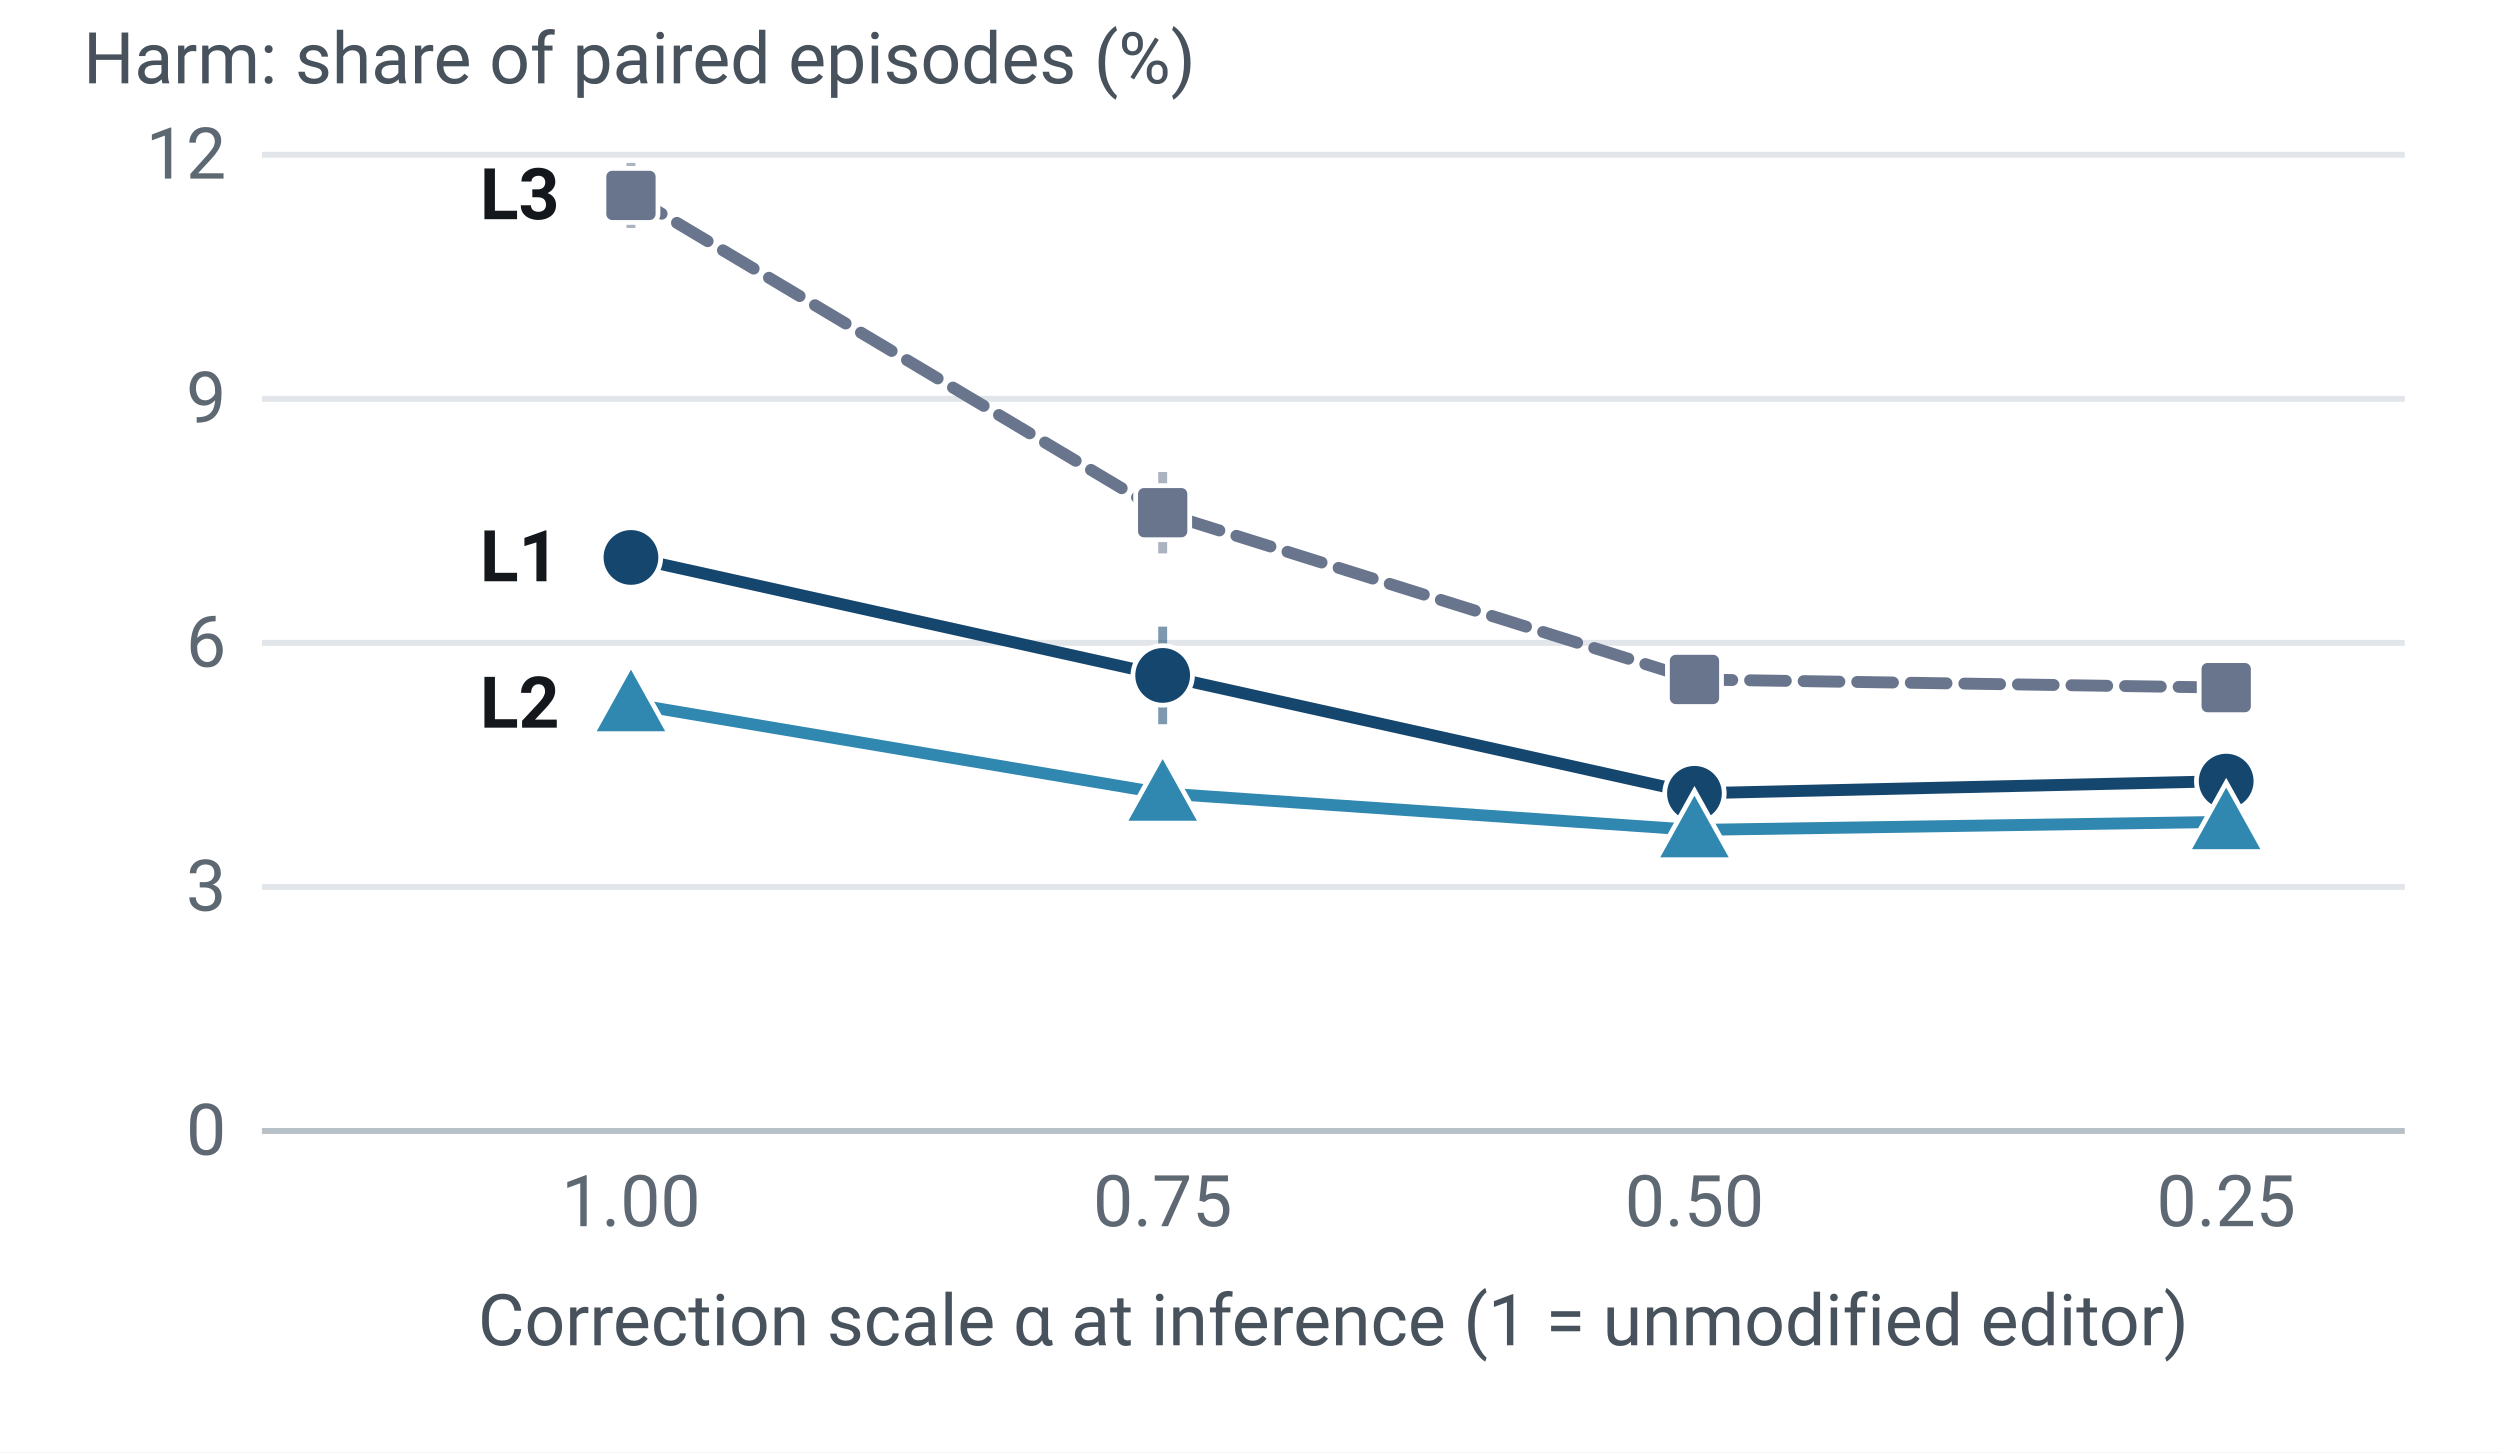
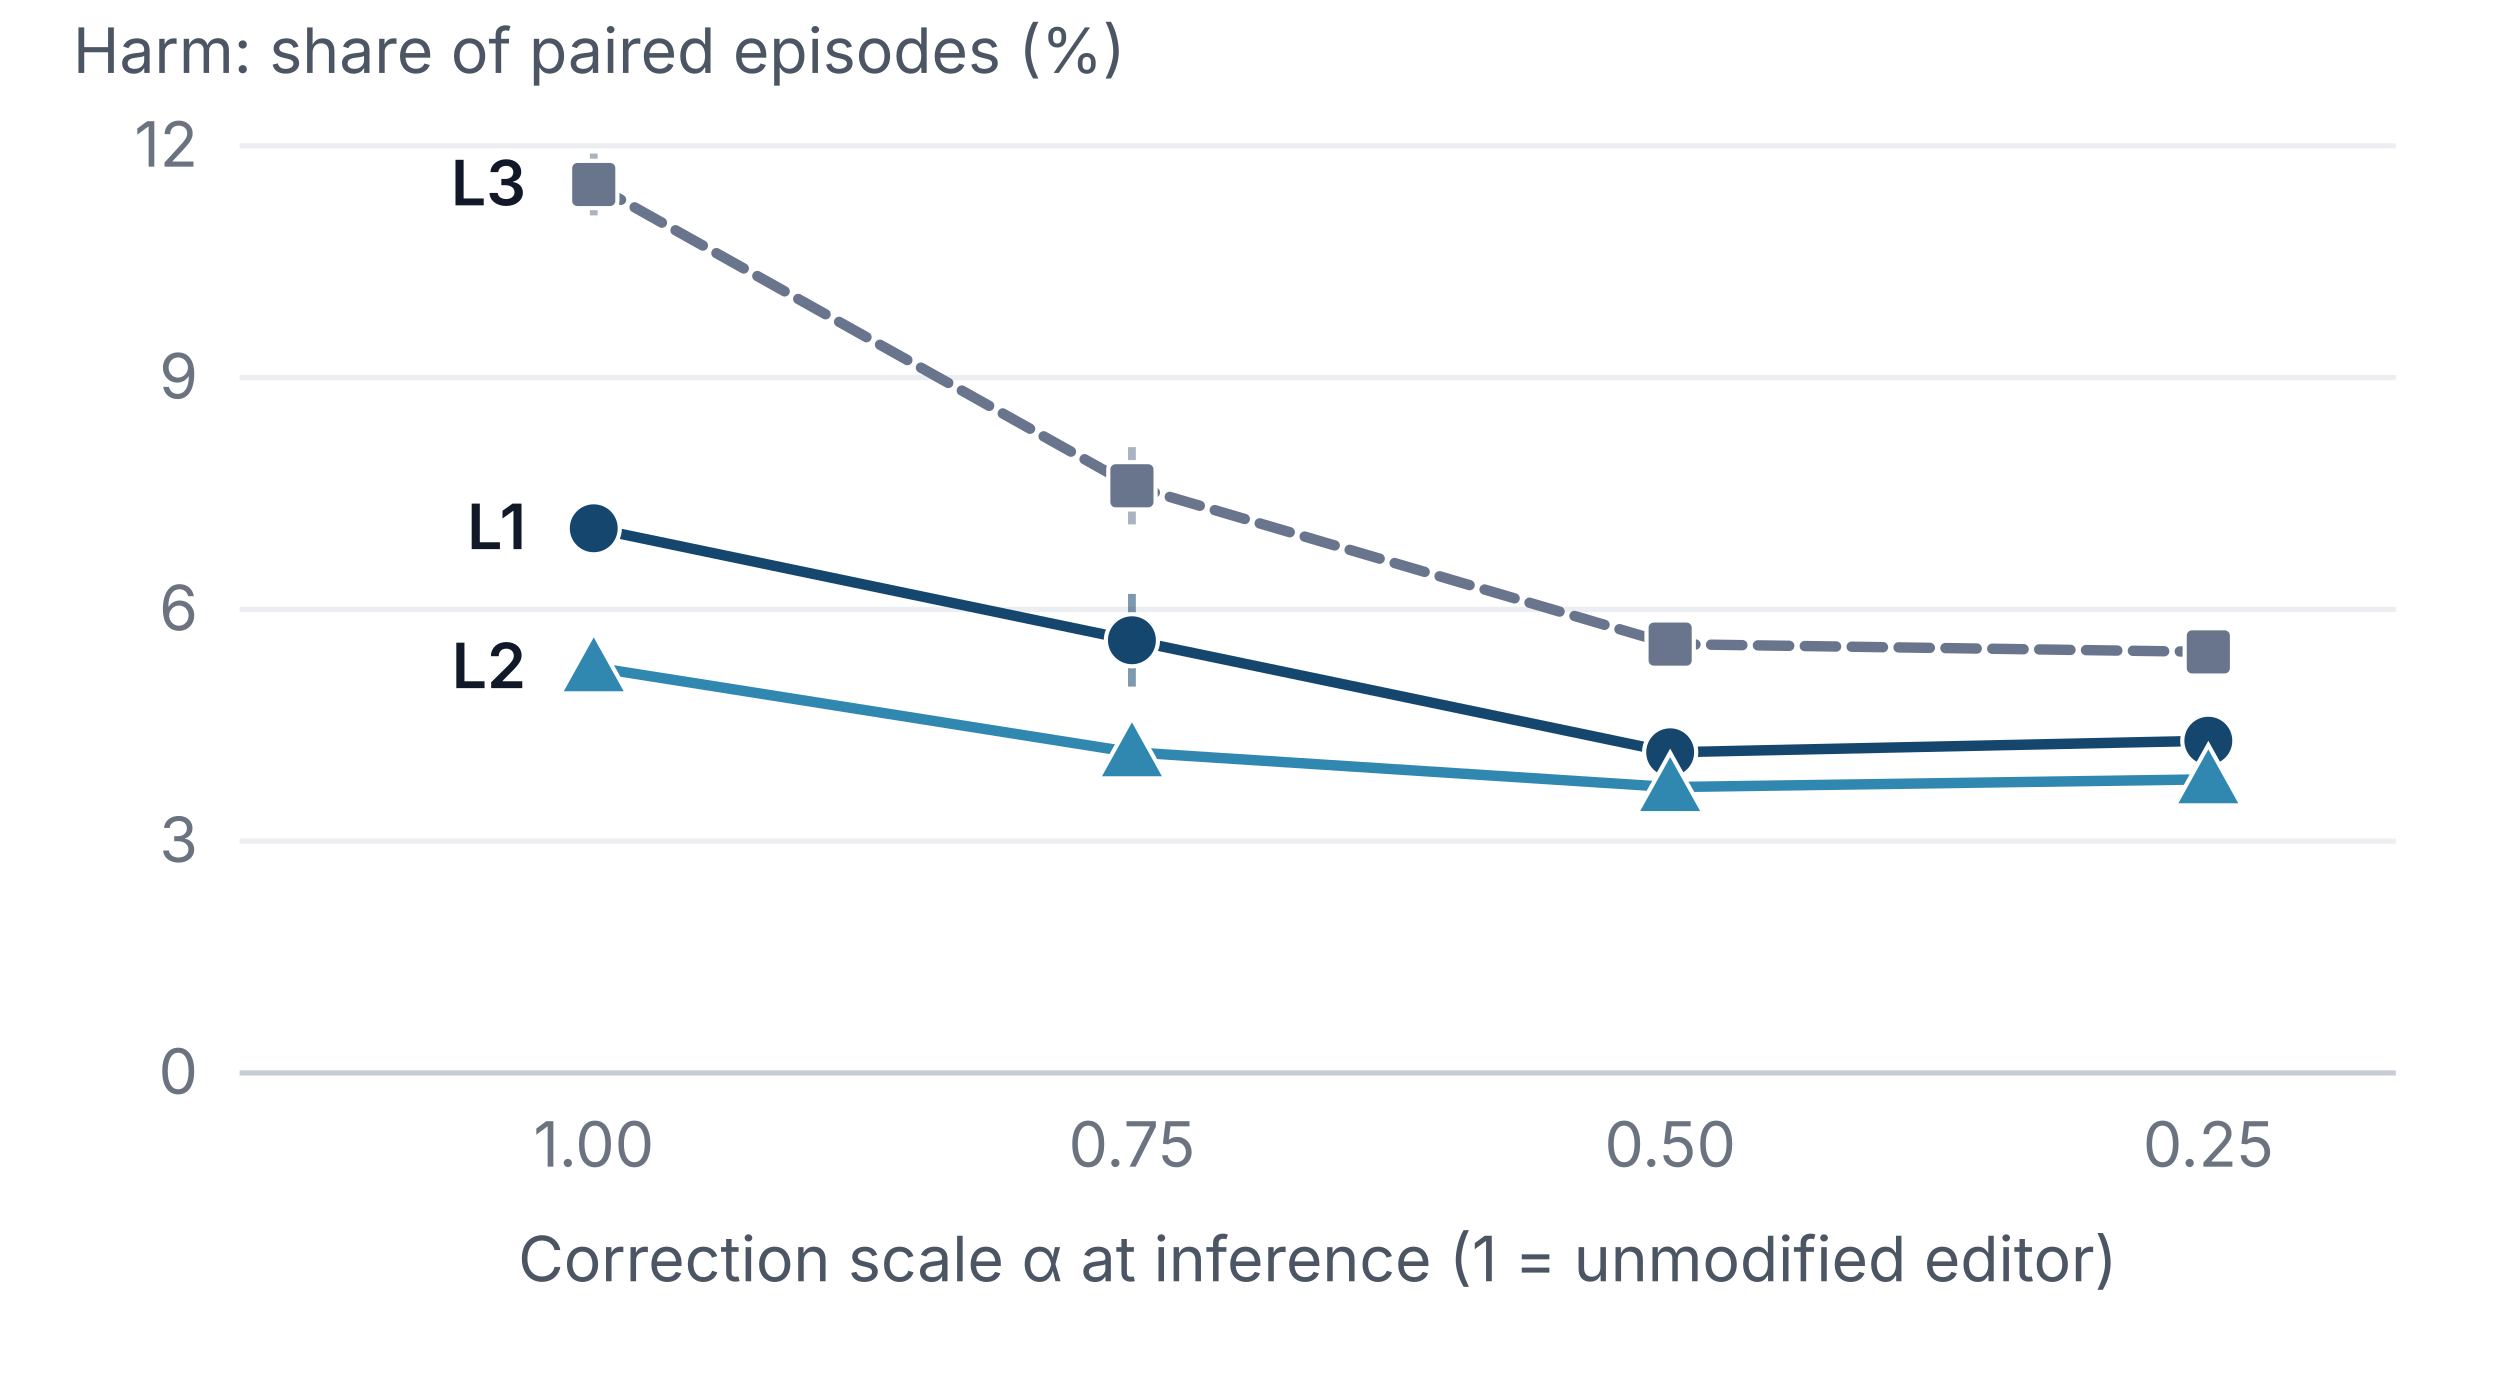
- <svg xmlns="http://www.w3.org/2000/svg" viewBox="0 0 420 244" width="420" height="244" class="chart" role="img" aria-label="Harm share against the correction scale applied at inference, three 112-task editors." data-chart="f3_dose_harm">
-   <style>text{font-family:system-ui,-apple-system,'Segoe UI',Roboto,sans-serif;font-size:12px;fill:#5d6872}.tl{fill:#47525c}.dl{fill:#14181c;font-weight:600}.dl2{fill:#47525c;font-size:11.5px}.ink{fill:#14181c}.in{font-size:11.5px;font-weight:600}.on-rescue,.on-harm,.on-kept{fill:#fff}.on-fail{fill:#14181c}.grid{stroke:#e2e6ea;stroke-width:1}.grid.zero,.axis{stroke:#b7bfc7;stroke-width:1}.ref{stroke:#8c939a;stroke-width:1;stroke-dasharray:3 3}.band{fill:#8c939a;fill-opacity:.26}.region{fill:#8c939a;fill-opacity:.1}.hit{fill:transparent}.ln{fill:none;stroke-width:2;stroke-linejoin:round;stroke-linecap:round}.ln.thin{stroke-width:1.25}.ln.s-L3{stroke-dasharray:6 3}.tick{stroke-width:2}.whisk{stroke-width:1.5;stroke-opacity:.55}.err{stroke:#14181c;stroke-width:1.3}.err-bg{stroke:#fff;stroke-width:3.6;stroke-linecap:round}.pt{stroke:#fff;stroke-width:1.6;paint-order:stroke}.c-rescue{fill:#168979}.c-harm{fill:#A04C25}.c-kept{fill:#3C444C}.c-fail{fill:#8C939A}.s-rescue{stroke:#168979}.s-harm{stroke:#A04C25}.c-L1{fill:#15466E}.s-L1{stroke:#15466E}.t-L1{fill:#15466E;fill-opacity:.38}.o-L1{fill:#fff;stroke:#15466E;stroke-width:2}.c-L2{fill:#3087AF}.s-L2{stroke:#3087AF}.t-L2{fill:#3087AF;fill-opacity:.38}.o-L2{fill:#fff;stroke:#3087AF;stroke-width:2}.c-L3{fill:#69758D}.s-L3{stroke:#69758D}.t-L3{fill:#69758D;fill-opacity:.38}.o-L3{fill:#fff;stroke:#69758D;stroke-width:2}.b-L1{fill:#15466E}.b-L2{fill:#3087AF}.b-L3{fill:url(#hatch-L3) #69758D}.hatch-bg{fill:#69758D;fill-opacity:.3}.hatch-fg{fill:#69758D}.c-ink{fill:#14181c}.c-ink3{fill:#6b7782}.s-ink{stroke:#14181c}.o-ink{fill:#fff;stroke:#14181c;stroke-width:2}</style>
+ <svg xmlns="http://www.w3.org/2000/svg" viewBox="0 0 480 264" width="480" height="264" class="chart" role="img" aria-label="Harm share against the correction scale applied at inference, three 112-task editors." data-chart="f3_dose_harm">
+   <style>text{font-family:'Inter Variable',Inter,system-ui,-apple-system,sans-serif;font-size:12px;fill:#6b7280}.tl{fill:#4b5563}.dl{fill:#111827;font-weight:600}.dl2{fill:#4b5563;font-size:11.5px}.ink{fill:#111827}.in{font-size:11.5px;font-weight:600}.on-rescue,.on-harm,.on-kept{fill:#fff}.on-fail{fill:#111827}.grid{stroke:#eceef1;stroke-width:1}.grid.zero,.axis{stroke:#c7cdd4;stroke-width:1}.ref{stroke:#8c939a;stroke-width:1;stroke-dasharray:3 3}.band{fill:#8c939a;fill-opacity:.22}.region{fill:#8c939a;fill-opacity:.09}.hit{fill:transparent}.ln{fill:none;stroke-width:2;stroke-linejoin:round;stroke-linecap:round}.ln.thin{stroke-width:1.25}.ln.dot{stroke-dasharray:2 3}.ln.s-L3{stroke-dasharray:6 3}.tick{stroke-width:2}.whisk{stroke-width:1.5;stroke-opacity:.55}.err{stroke:#111827;stroke-width:1.3}.err-bg{stroke:#fff;stroke-width:3.6;stroke-linecap:round}.pt{stroke:#fff;stroke-width:1.6;paint-order:stroke}.c-rescue{fill:#168979}.c-harm{fill:#A04C25}.c-kept{fill:#3C444C}.c-fail{fill:#8C939A}.s-rescue{stroke:#168979}.s-harm{stroke:#A04C25}.c-L1{fill:#15466E}.s-L1{stroke:#15466E}.t-L1{fill:#15466E;fill-opacity:.38}.o-L1{fill:#fff;stroke:#15466E;stroke-width:2}.c-L2{fill:#3087AF}.s-L2{stroke:#3087AF}.t-L2{fill:#3087AF;fill-opacity:.38}.o-L2{fill:#fff;stroke:#3087AF;stroke-width:2}.c-L3{fill:#69758D}.s-L3{stroke:#69758D}.t-L3{fill:#69758D;fill-opacity:.38}.o-L3{fill:#fff;stroke:#69758D;stroke-width:2}.b-L1{fill:#15466E}.b-L2{fill:#3087AF}.b-L3{fill:url(#hatch-L3) #69758D}.hatch-bg{fill:#69758D;fill-opacity:.3}.hatch-fg{fill:#69758D}.c-ink{fill:#111827}.c-ink3{fill:#6b7280}.s-ink{stroke:#111827}.t-ink{fill:#111827;fill-opacity:.28}.o-ink{fill:#fff;stroke:#111827;stroke-width:2}</style>
  <defs>
    <pattern id="hatch-L3" patternUnits="userSpaceOnUse" width="5" height="5" patternTransform="rotate(45)">
      <rect width="5" height="5" class="hatch-bg" />
      <rect width="2.4" height="5" class="hatch-fg" />
    </pattern>
  </defs>
-   <rect width="420" height="244" fill="#fff" />
+   <rect width="480" height="264" fill="#fff" />
  <text x="14" y="14" class="tl">Harm: share of paired episodes (%)</text>
-   <line x1="44" y1="190" x2="404" y2="190" class="grid zero" />
-   <text x="38" y="194" class="t" text-anchor="end">0</text>
-   <line x1="44" y1="149" x2="404" y2="149" class="grid" />
-   <text x="38" y="153" class="t" text-anchor="end">3</text>
-   <line x1="44" y1="108" x2="404" y2="108" class="grid" />
-   <text x="38" y="112" class="t" text-anchor="end">6</text>
-   <line x1="44" y1="67" x2="404" y2="67" class="grid" />
-   <text x="38" y="71" class="t" text-anchor="end">9</text>
-   <line x1="44" y1="26" x2="404" y2="26" class="grid" />
-   <text x="38" y="30" class="t" text-anchor="end">12</text>
-   <text x="106" y="206" class="t" text-anchor="middle">1.00</text>
-   <text x="195.33" y="206" class="t" text-anchor="middle">0.75</text>
-   <text x="284.67" y="206" class="t" text-anchor="middle">0.50</text>
-   <text x="374" y="206" class="t" text-anchor="middle">0.25</text>
-   <text x="224" y="226" class="tl" text-anchor="middle">Correction scale α at inference (1 = unmodified editor)</text>
+   <line x1="46" y1="206" x2="460" y2="206" class="grid zero" />
+   <text x="38" y="210" class="t" text-anchor="end">0</text>
+   <line x1="46" y1="161.5" x2="460" y2="161.5" class="grid" />
+   <text x="38" y="165.5" class="t" text-anchor="end">3</text>
+   <line x1="46" y1="117" x2="460" y2="117" class="grid" />
+   <text x="38" y="121" class="t" text-anchor="end">6</text>
+   <line x1="46" y1="72.5" x2="460" y2="72.5" class="grid" />
+   <text x="38" y="76.5" class="t" text-anchor="end">9</text>
+   <line x1="46" y1="28" x2="460" y2="28" class="grid" />
+   <text x="38" y="32" class="t" text-anchor="end">12</text>
+   <text x="114" y="224" class="t" text-anchor="middle">1.00</text>
+   <text x="217.33" y="224" class="t" text-anchor="middle">0.75</text>
+   <text x="320.67" y="224" class="t" text-anchor="middle">0.50</text>
+   <text x="424" y="224" class="t" text-anchor="middle">0.25</text>
+   <text x="253" y="246" class="tl" text-anchor="middle">Correction scale α at inference (1 = unmodified editor)</text>
  <g class="rk rk-L1">
-     <polyline points="106,93.65 195.33,113.47 284.67,133.28 374,131.23" class="ln s-L1" />
-     <line x1="106" y1="91.6" x2="106" y2="95.7" class="whisk s-L1" />
+     <polyline points="114,101.43 217.33,122.93 320.67,144.44 424,142.22" class="ln s-L1" />
+     <line x1="114" y1="99.2" x2="114" y2="103.65" class="whisk s-L1" />
    <g class="mark" data-tip="7.2% and 6.9%|L1 · α = 1.00|two batches of 900 pairs">
-       <circle cx="106" cy="93.65" r="4.6" class="pt c-L1" />
-       <circle cx="106" cy="93.65" r="11" class="hit" />
+       <circle cx="114" cy="101.43" r="4.6" class="pt c-L1" />
+       <circle cx="114" cy="101.43" r="12" class="hit" />
    </g>
-     <line x1="195.33" y1="121.67" x2="195.33" y2="105.27" class="whisk s-L1" />
+     <line x1="217.33" y1="131.83" x2="217.33" y2="114.03" class="whisk s-L1" />
    <g class="mark" data-tip="5.0% and 6.2%|L1 · α = 0.75|two batches of 900 pairs">
-       <circle cx="195.33" cy="113.47" r="4.6" class="pt c-L1" />
-       <circle cx="195.33" cy="113.47" r="11" class="hit" />
+       <circle cx="217.33" cy="122.93" r="4.6" class="pt c-L1" />
+       <circle cx="217.33" cy="122.93" r="12" class="hit" />
    </g>
-     <line x1="284.67" y1="133.97" x2="284.67" y2="132.6" class="whisk s-L1" />
+     <line x1="320.67" y1="145.18" x2="320.67" y2="143.7" class="whisk s-L1" />
    <g class="mark" data-tip="4.1% and 4.2%|L1 · α = 0.50|two batches of 900 pairs">
-       <circle cx="284.67" cy="133.28" r="4.6" class="pt c-L1" />
-       <circle cx="284.67" cy="133.28" r="11" class="hit" />
+       <circle cx="320.67" cy="144.44" r="4.6" class="pt c-L1" />
+       <circle cx="320.67" cy="144.44" r="12" class="hit" />
    </g>
-     <line x1="374" y1="131.23" x2="374" y2="131.23" class="whisk s-L1" />
+     <line x1="424" y1="142.22" x2="424" y2="142.22" class="whisk s-L1" />
    <g class="mark" data-tip="4.3% and 4.3%|L1 · α = 0.25|two batches of 900 pairs">
-       <circle cx="374" cy="131.23" r="4.6" class="pt c-L1" />
-       <circle cx="374" cy="131.23" r="11" class="hit" />
+       <circle cx="424" cy="142.22" r="4.6" class="pt c-L1" />
+       <circle cx="424" cy="142.22" r="12" class="hit" />
    </g>
-     <text x="94" y="97.65" class="dl" text-anchor="end">L1</text>
+     <text x="101" y="105.43" class="dl" text-anchor="end">L1</text>
  </g>
  <g class="rk rk-L2">
-     <polyline points="106,118.25 195.33,133.28 284.67,139.43 374,138.07" class="ln s-L2" />
-     <line x1="106" y1="116.2" x2="106" y2="120.3" class="whisk s-L2" />
+     <polyline points="114,128.12 217.33,144.44 320.67,151.12 424,149.63" class="ln s-L2" />
+     <line x1="114" y1="125.9" x2="114" y2="130.35" class="whisk s-L2" />
    <g class="mark" data-tip="5.4% and 5.1%|L2 · α = 1.00|two batches of 900 pairs">
-       <polygon points="106,112.5 111.75,122.85 100.25,122.85" class="pt c-L2" />
-       <circle cx="106" cy="118.25" r="11" class="hit" />
+       <polygon points="114,122.38 119.75,132.72 108.25,132.72" class="pt c-L2" />
+       <circle cx="114" cy="128.12" r="12" class="hit" />
    </g>
-     <line x1="195.33" y1="131.23" x2="195.33" y2="135.33" class="whisk s-L2" />
+     <line x1="217.33" y1="142.22" x2="217.33" y2="146.67" class="whisk s-L2" />
    <g class="mark" data-tip="4.3% and 4.0%|L2 · α = 0.75|two batches of 900 pairs">
-       <polygon points="195.33,127.53 201.08,137.88 189.58,137.88" class="pt c-L2" />
-       <circle cx="195.33" cy="133.28" r="11" class="hit" />
+       <polygon points="217.33,138.69 223.08,149.04 211.58,149.04" class="pt c-L2" />
+       <circle cx="217.33" cy="144.44" r="12" class="hit" />
    </g>
-     <line x1="284.67" y1="140.8" x2="284.67" y2="138.07" class="whisk s-L2" />
+     <line x1="320.67" y1="152.6" x2="320.67" y2="149.63" class="whisk s-L2" />
    <g class="mark" data-tip="3.6% and 3.8%|L2 · α = 0.50|two batches of 900 pairs">
-       <polygon points="284.67,133.68 290.42,144.03 278.92,144.03" class="pt c-L2" />
-       <circle cx="284.67" cy="139.43" r="11" class="hit" />
+       <polygon points="320.67,145.37 326.42,155.72 314.92,155.72" class="pt c-L2" />
+       <circle cx="320.67" cy="151.12" r="12" class="hit" />
    </g>
-     <line x1="374" y1="135.33" x2="374" y2="140.8" class="whisk s-L2" />
+     <line x1="424" y1="146.67" x2="424" y2="152.6" class="whisk s-L2" />
    <g class="mark" data-tip="4.0% and 3.6%|L2 · α = 0.25|two batches of 900 pairs">
-       <polygon points="374,132.32 379.75,142.67 368.25,142.67" class="pt c-L2" />
-       <circle cx="374" cy="138.07" r="11" class="hit" />
+       <polygon points="424,143.88 429.75,154.23 418.25,154.23" class="pt c-L2" />
+       <circle cx="424" cy="149.63" r="12" class="hit" />
    </g>
-     <text x="94" y="122.25" class="dl" text-anchor="end">L2</text>
+     <text x="101" y="132.12" class="dl" text-anchor="end">L2</text>
  </g>
  <g class="rk rk-L3">
-     <polyline points="106,32.83 195.33,86.13 284.67,114.15 374,115.52" class="ln s-L3" />
-     <line x1="106" y1="38.3" x2="106" y2="27.37" class="whisk s-L3" />
+     <polyline points="114,35.42 217.33,93.27 320.67,123.67 424,125.16" class="ln s-L3" />
+     <line x1="114" y1="41.35" x2="114" y2="29.48" class="whisk s-L3" />
    <g class="mark" data-tip="11.1% and 11.9%|L3 · α = 1.00|two batches of 900 pairs">
-       <rect x="101.86" y="28.69" width="8.28" height="8.28" rx="1" class="pt c-L3" />
-       <circle cx="106" cy="32.83" r="11" class="hit" />
+       <rect x="109.86" y="31.28" width="8.28" height="8.28" rx="1" class="pt c-L3" />
+       <circle cx="114" cy="35.42" r="12" class="hit" />
    </g>
-     <line x1="195.33" y1="92.97" x2="195.33" y2="79.3" class="whisk s-L3" />
+     <line x1="217.33" y1="100.68" x2="217.33" y2="85.85" class="whisk s-L3" />
    <g class="mark" data-tip="7.1% and 8.1%|L3 · α = 0.75|two batches of 900 pairs">
-       <rect x="191.19" y="81.99" width="8.28" height="8.28" rx="1" class="pt c-L3" />
-       <circle cx="195.33" cy="86.13" r="11" class="hit" />
+       <rect x="213.19" y="89.13" width="8.28" height="8.28" rx="1" class="pt c-L3" />
+       <circle cx="217.33" cy="93.27" r="12" class="hit" />
    </g>
-     <line x1="284.67" y1="112.1" x2="284.67" y2="116.2" class="whisk s-L3" />
+     <line x1="320.67" y1="121.45" x2="320.67" y2="125.9" class="whisk s-L3" />
    <g class="mark" data-tip="5.7% and 5.4%|L3 · α = 0.50|two batches of 900 pairs">
-       <rect x="280.53" y="110.01" width="8.28" height="8.28" rx="1" class="pt c-L3" />
-       <circle cx="284.67" cy="114.15" r="11" class="hit" />
+       <rect x="316.53" y="119.53" width="8.28" height="8.28" rx="1" class="pt c-L3" />
+       <circle cx="320.67" cy="123.67" r="12" class="hit" />
    </g>
-     <line x1="374" y1="118.93" x2="374" y2="112.1" class="whisk s-L3" />
+     <line x1="424" y1="128.87" x2="424" y2="121.45" class="whisk s-L3" />
    <g class="mark" data-tip="5.2% and 5.7%|L3 · α = 0.25|two batches of 900 pairs">
-       <rect x="369.86" y="111.38" width="8.28" height="8.28" rx="1" class="pt c-L3" />
-       <circle cx="374" cy="115.52" r="11" class="hit" />
+       <rect x="419.86" y="121.02" width="8.28" height="8.28" rx="1" class="pt c-L3" />
+       <circle cx="424" cy="125.16" r="12" class="hit" />
    </g>
-     <text x="94" y="36.83" class="dl" text-anchor="end">L3</text>
+     <text x="101" y="39.42" class="dl" text-anchor="end">L3</text>
  </g>
</svg>
